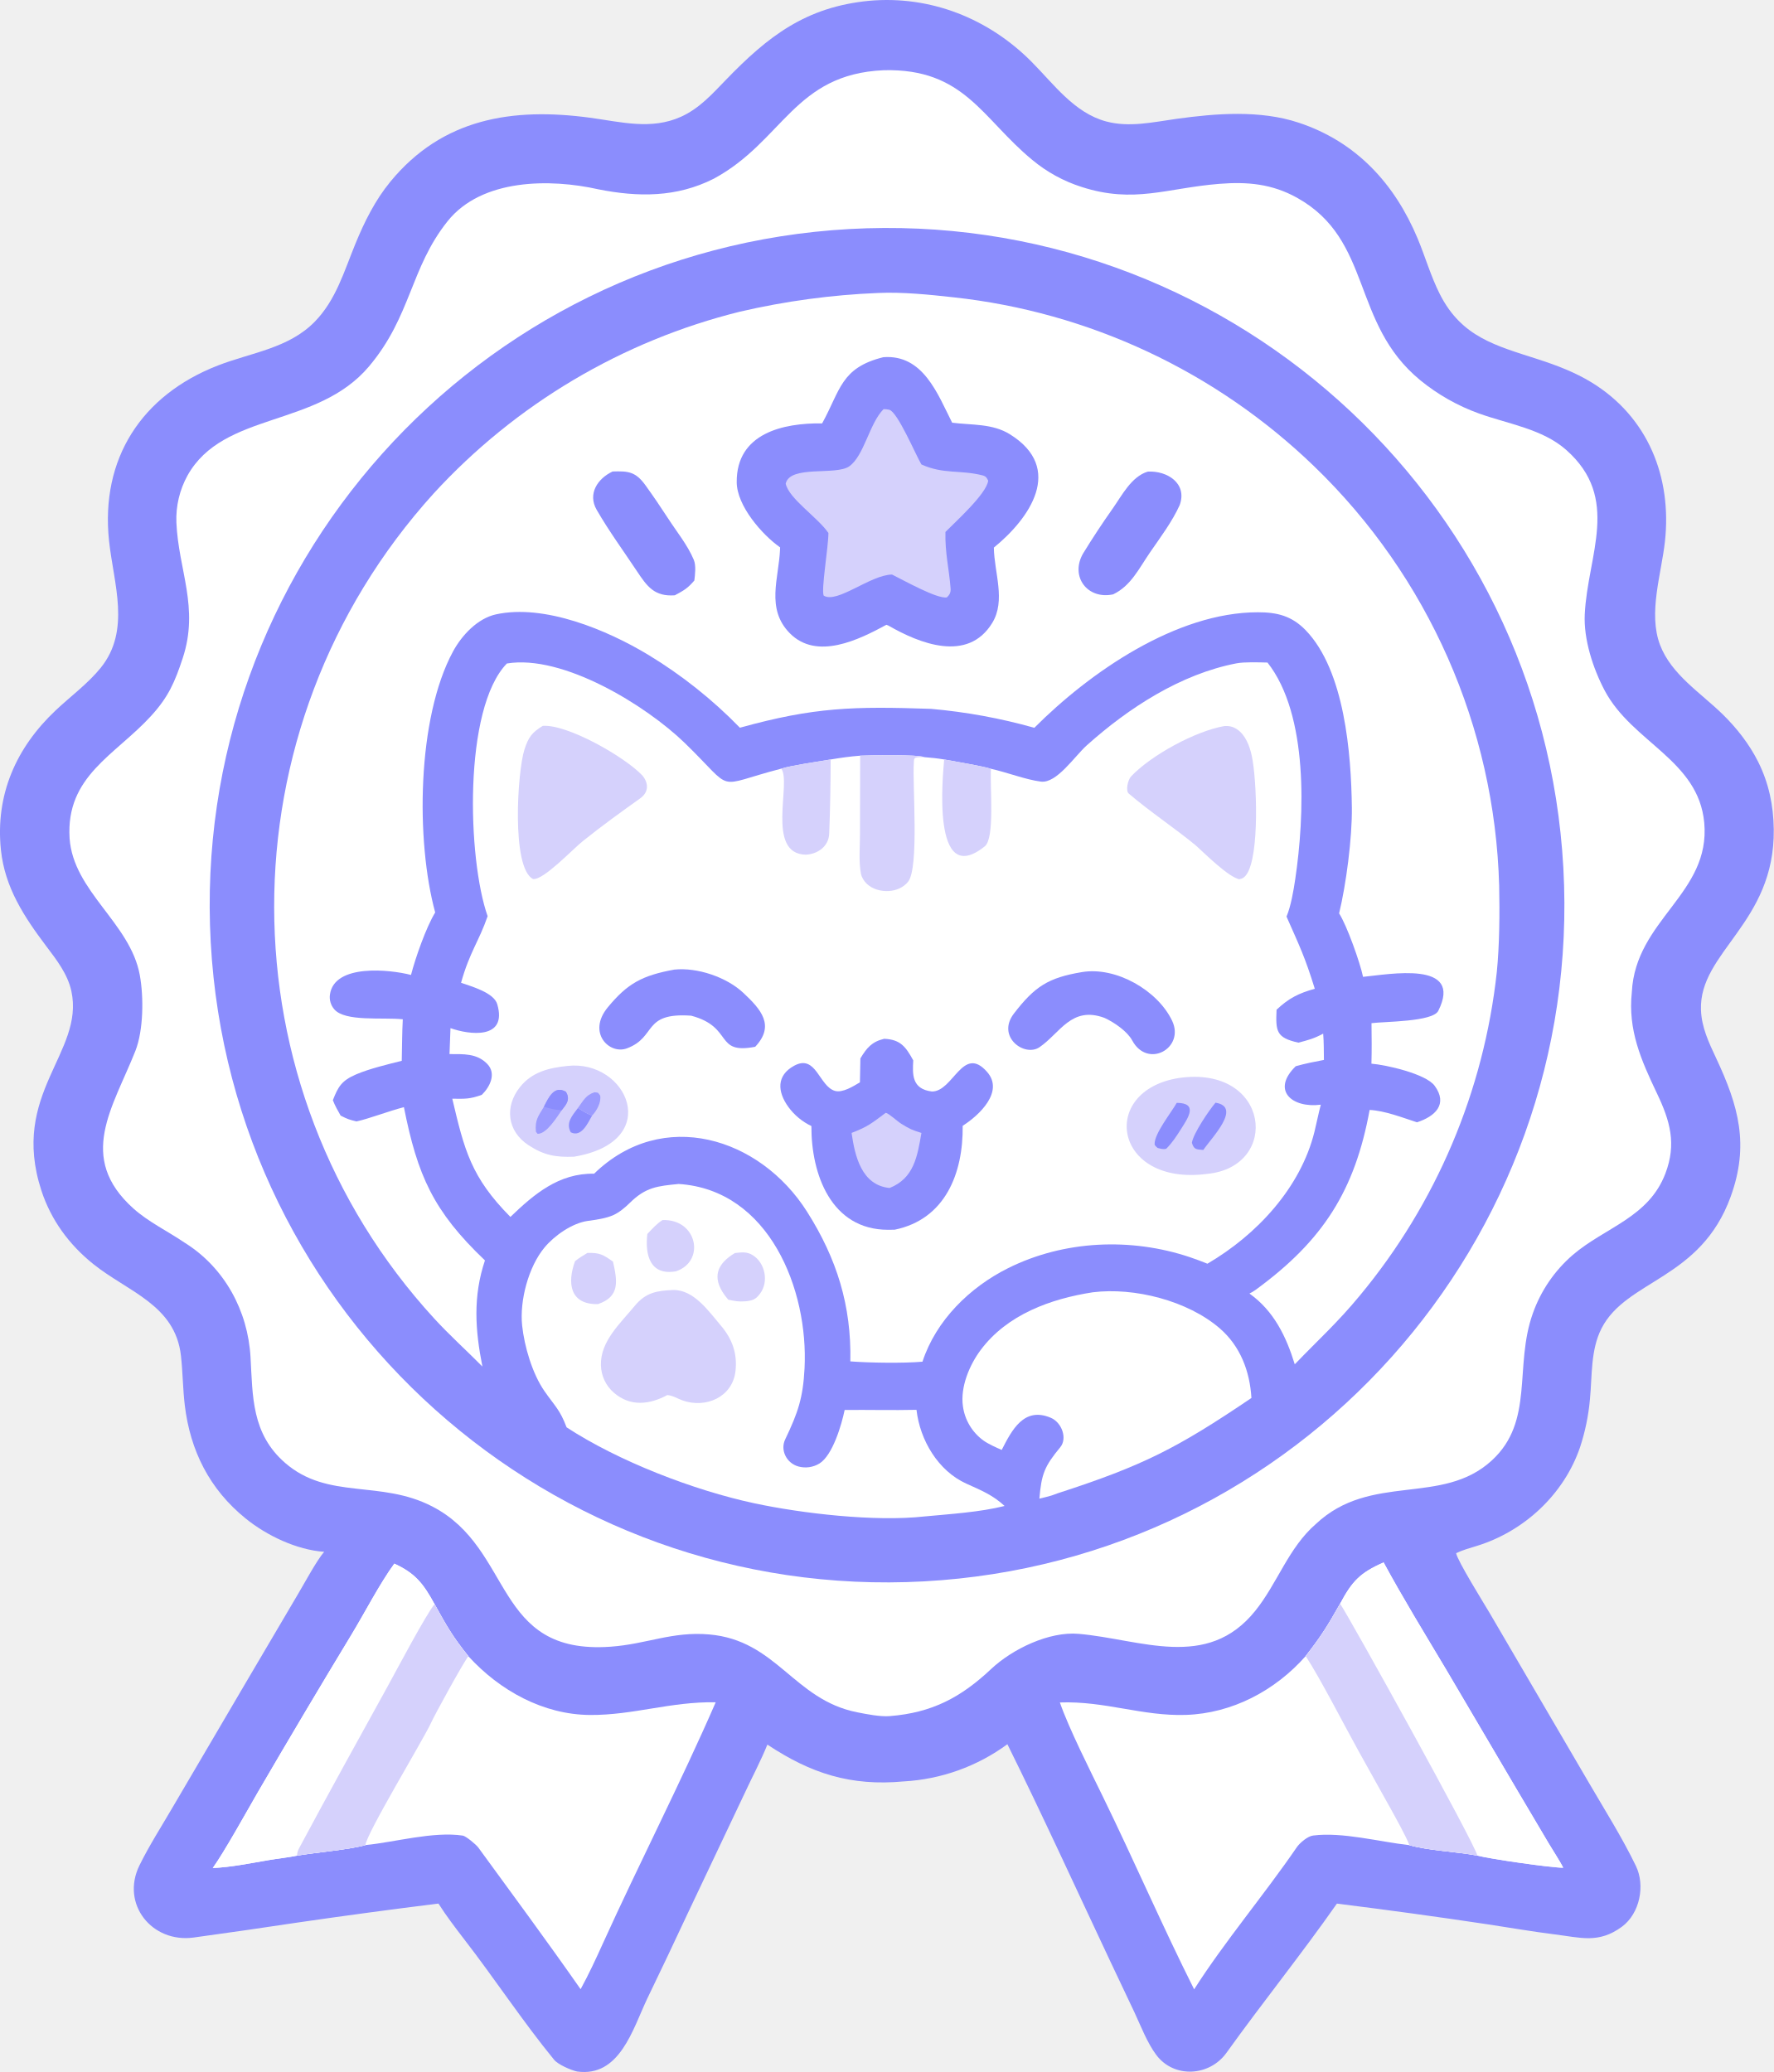
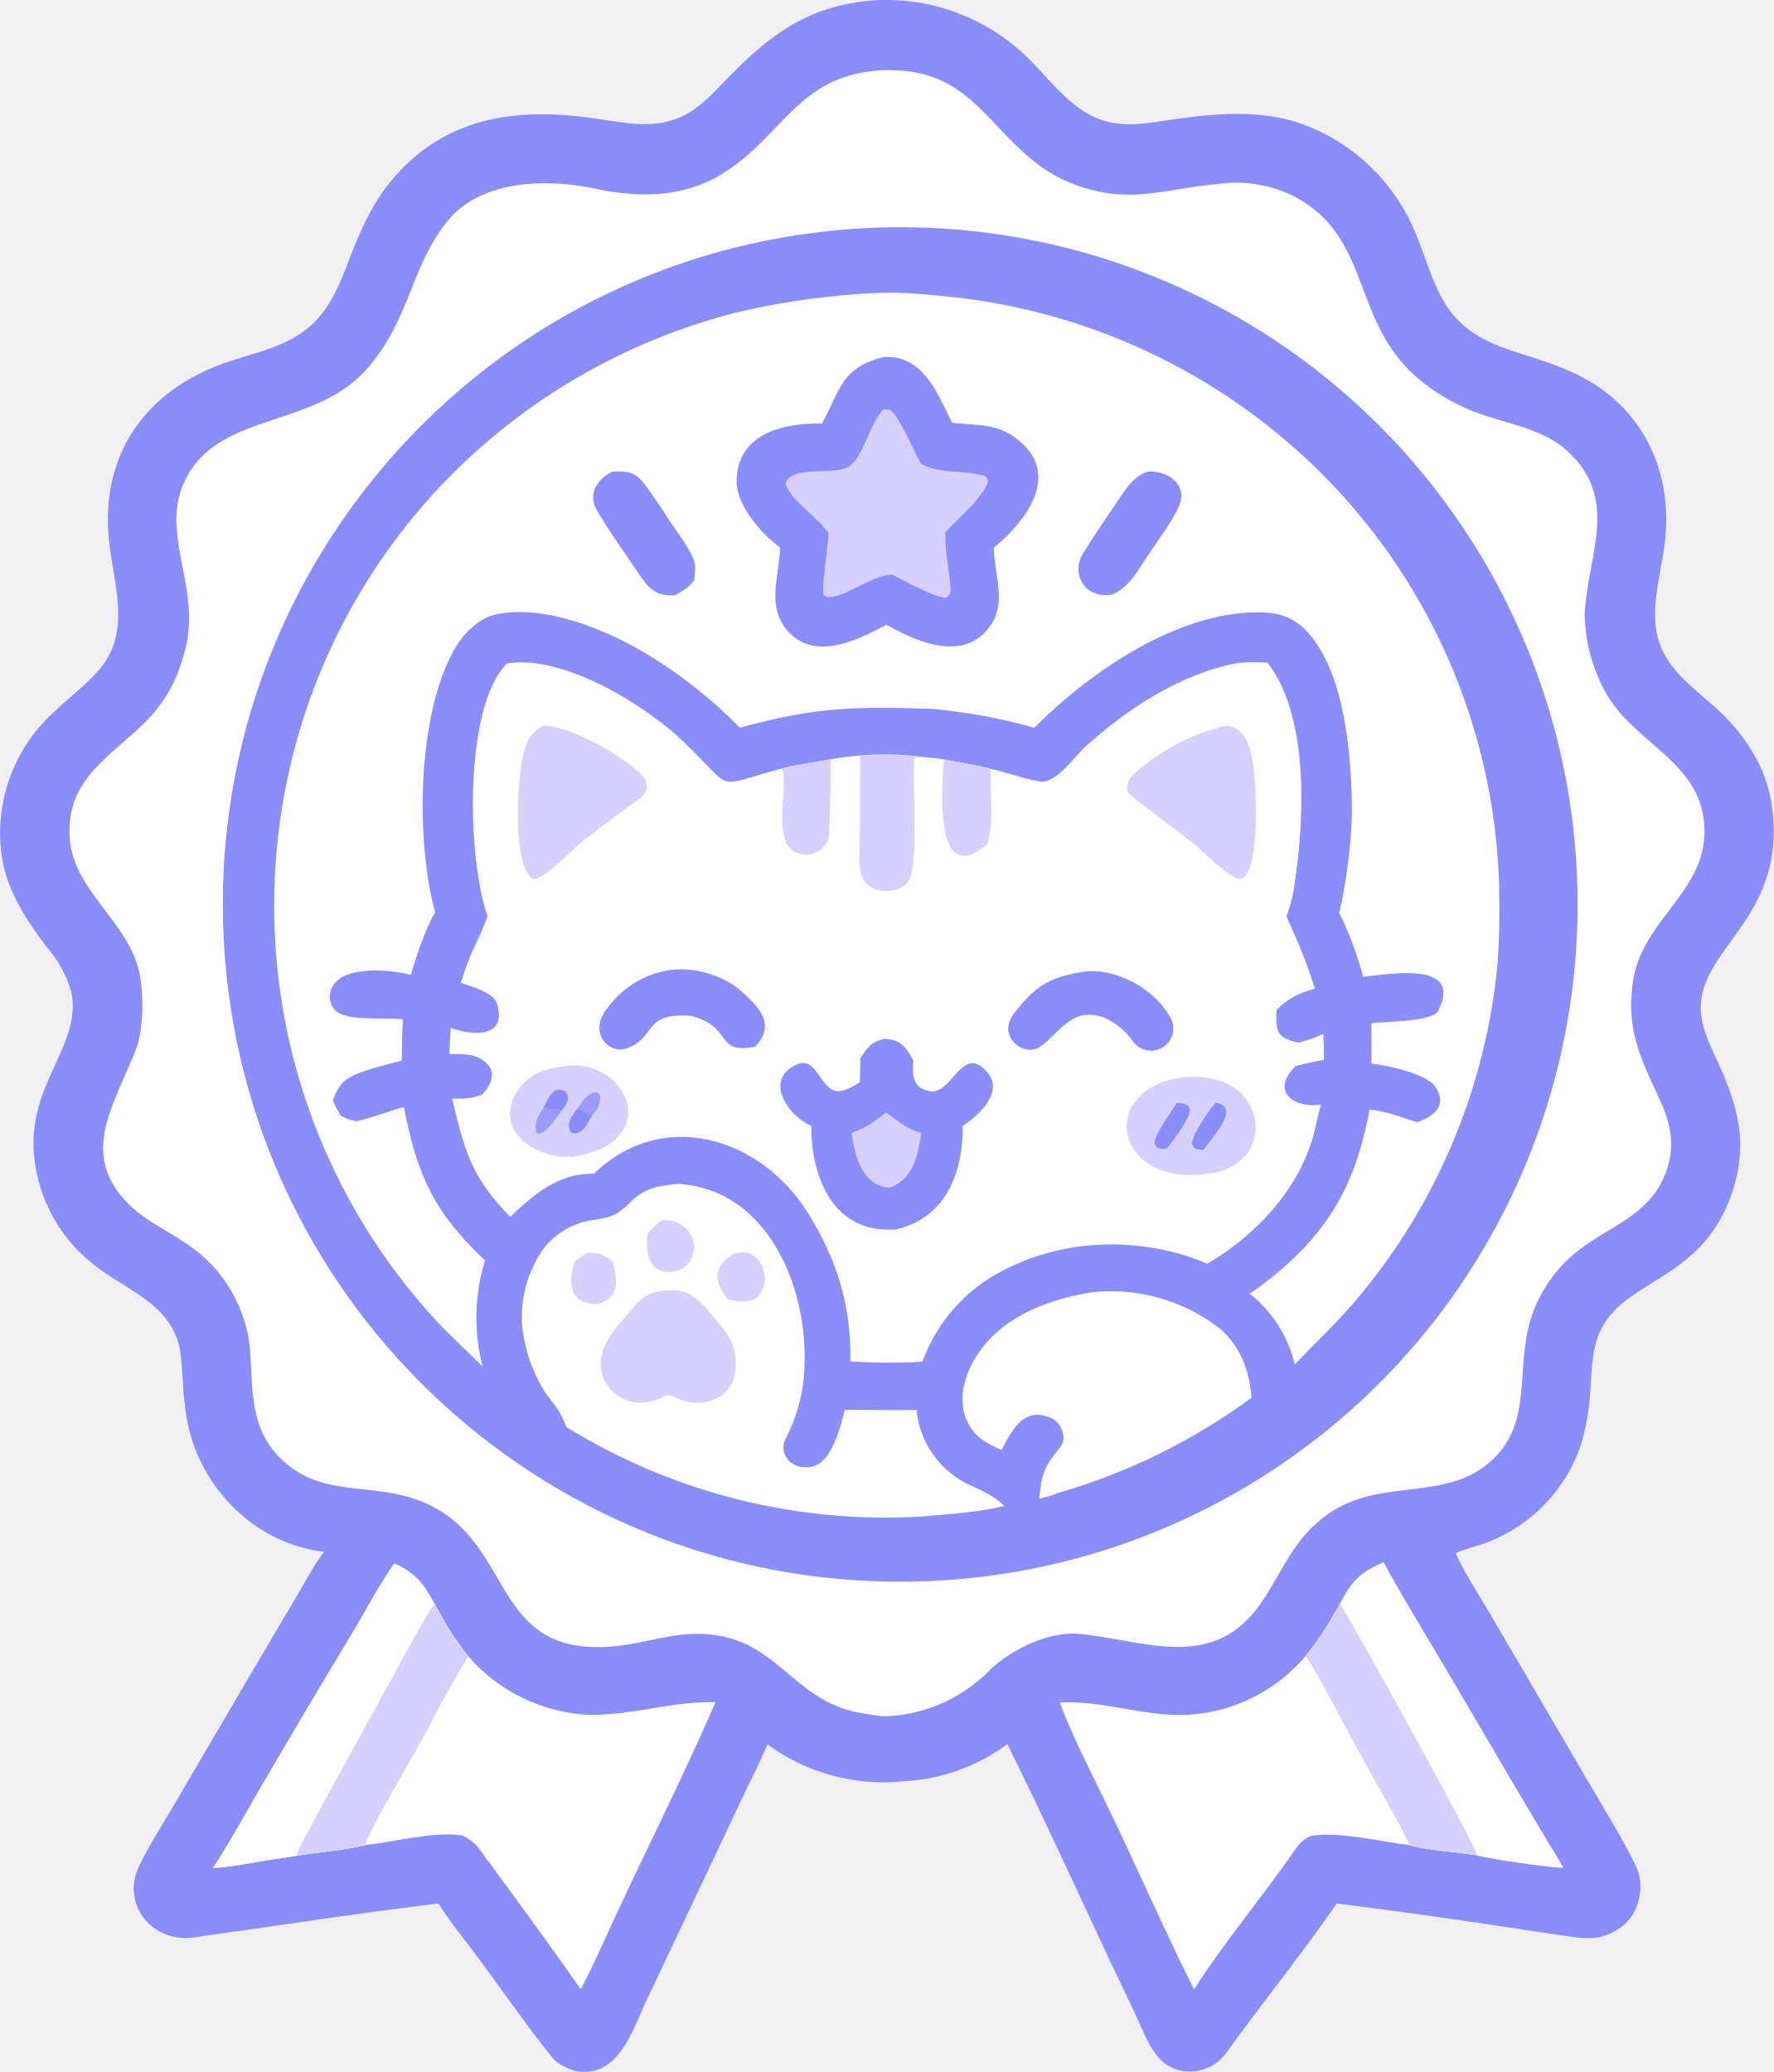
- <svg xmlns="http://www.w3.org/2000/svg" preserveAspectRatio="none" overflow="visible" style="display: block;" width="74.836" height="87.436" viewBox="0 0 74.836 87.436" fill="none">
+ <svg xmlns="http://www.w3.org/2000/svg" width="74.84" height="87.44" fill="none" overflow="visible" preserveAspectRatio="none" style="display:block" viewBox="0 0 74.84 87.44">
  <g id="Group 2147237963">
-     <path id="Vector" d="M36.678 0.033C39.259 -0.196 41.713 0.782 43.526 2.611C44.462 3.554 45.325 4.763 46.666 5.124C47.643 5.387 48.648 5.154 49.626 5.017C51.303 4.783 53.163 4.636 54.792 5.177C57.218 5.981 58.839 7.745 59.809 10.062C60.134 10.838 60.368 11.666 60.749 12.417C61.672 14.234 63.115 14.586 64.899 15.164C65.677 15.416 66.451 15.71 67.151 16.139C69.532 17.599 70.541 20.139 70.244 22.849C70.094 24.22 69.529 25.875 70.037 27.214C70.513 28.469 71.763 29.243 72.688 30.151C73.277 30.729 73.799 31.397 74.171 32.136C74.627 33.044 74.823 33.99 74.835 35C74.882 38.954 71.677 40.165 71.764 42.62C71.79 43.353 72.097 43.998 72.403 44.651C73.353 46.675 73.81 48.311 73.017 50.499C71.745 54.006 68.62 53.994 67.569 56.056C67.101 56.974 67.178 58.055 67.079 59.056C67.018 59.741 66.878 60.417 66.663 61.07C65.984 63.064 64.296 64.626 62.303 65.237C62.015 65.325 61.703 65.411 61.434 65.543C61.489 65.862 62.59 67.632 62.832 68.04L67.028 75.217C67.698 76.367 68.444 77.549 69.019 78.741C69.419 79.567 69.184 80.75 68.428 81.306C67.445 82.028 66.692 81.765 65.585 81.628C64.647 81.511 63.728 81.35 62.798 81.209C60.67 80.889 58.539 80.596 56.404 80.33C54.916 82.455 53.256 84.517 51.744 86.627C51.026 87.627 49.523 87.712 48.78 86.711C48.401 86.201 48.14 85.517 47.87 84.934L46.822 82.721C45.414 79.733 43.964 76.554 42.502 73.604C41.229 74.539 39.712 75.084 38.136 75.173C35.893 75.383 34.209 74.838 32.376 73.62C32.102 74.298 31.724 75.011 31.412 75.683L29.009 80.755C28.449 81.957 27.88 83.155 27.303 84.349C26.693 85.638 26.142 87.665 24.348 87.415C24.09 87.361 23.543 87.121 23.378 86.92C22.045 85.291 20.877 83.507 19.587 81.839C19.222 81.365 18.814 80.827 18.498 80.328C16.524 80.573 14.553 80.839 12.584 81.125C11.113 81.348 9.671 81.555 8.176 81.761C6.407 82.006 5.084 80.344 5.884 78.716C6.292 77.884 6.834 77.04 7.306 76.228L10.374 71.001L12.584 67.249C12.869 66.769 13.354 65.862 13.676 65.485C12.515 65.403 11.252 64.8 10.357 64.073C8.84 62.843 8.024 61.218 7.795 59.291C7.713 58.6 7.712 57.9 7.634 57.209C7.392 55.059 5.396 54.515 3.931 53.338C2.915 52.521 2.152 51.483 1.746 50.239C0.409 46.142 3.571 44.425 3.012 41.828C2.857 41.105 2.386 40.504 1.952 39.928C1.019 38.689 0.204 37.453 0.039 35.866C-0.202 33.544 0.675 31.551 2.357 29.969C2.978 29.384 3.715 28.843 4.251 28.179C5.528 26.593 4.794 24.634 4.601 22.828C4.232 19.36 5.97 16.672 9.202 15.42C10.606 14.876 12.178 14.701 13.277 13.578C14.179 12.656 14.52 11.441 14.998 10.279C15.379 9.352 15.827 8.449 16.467 7.67C18.667 4.99 21.622 4.528 24.885 4.967C26.194 5.143 27.473 5.497 28.736 4.925C29.494 4.582 30.034 3.984 30.601 3.396C32.397 1.532 33.996 0.289 36.678 0.033Z" fill="#8B8DFD" />
-     <path id="Vector_2" d="M37.287 2.963C40.688 2.882 41.427 4.998 43.553 6.749C44.167 7.26 44.873 7.647 45.634 7.889C47.85 8.605 49.222 7.936 51.443 7.758C52.625 7.663 53.667 7.757 54.724 8.346C57.924 10.13 56.988 13.634 59.919 16.044C60.661 16.651 61.502 17.127 62.404 17.451C63.623 17.889 65.082 18.102 66.082 18.989C68.385 21.031 66.985 23.405 66.861 25.921C66.809 26.978 67.21 28.21 67.703 29.142C68.864 31.334 71.659 32.072 71.902 34.717C72.177 37.715 69.002 38.798 68.847 41.867C68.677 43.474 69.238 44.733 69.912 46.15C70.464 47.308 70.737 48.271 70.265 49.515C69.558 51.381 67.725 51.785 66.356 52.956C65.587 53.62 65.005 54.472 64.668 55.43C63.87 57.672 64.748 59.969 62.938 61.631C60.835 63.563 57.838 62.128 55.518 64.309C54.358 65.313 53.895 66.819 52.951 67.986C50.919 70.501 48.133 69.175 45.508 68.946C44.269 68.838 42.72 69.58 41.816 70.43C40.543 71.627 39.328 72.276 37.535 72.418C37.131 72.45 36.556 72.334 36.161 72.256C33.476 71.722 32.776 69.219 29.917 68.971C28.363 68.836 27.291 69.379 25.76 69.489C20.793 69.844 21.695 65.36 18.24 63.572C16.043 62.434 13.844 63.307 12.032 61.735C10.613 60.504 10.663 58.927 10.57 57.272C10.459 55.311 9.471 53.49 7.795 52.443C7.093 51.964 6.261 51.565 5.63 50.999C3.225 48.84 4.765 46.741 5.711 44.35C6.056 43.478 6.067 42.064 5.897 41.141C5.491 38.943 3.093 37.622 2.936 35.374C2.775 32.745 4.847 31.879 6.369 30.217C7.11 29.407 7.378 28.777 7.709 27.774C8.413 25.636 7.528 24.058 7.442 22.049C7.415 21.358 7.577 20.674 7.91 20.068C9.426 17.351 13.375 18.065 15.568 15.462C17.354 13.344 17.303 11.314 18.884 9.335C20.325 7.53 23.219 7.532 25.244 7.989C26.924 8.323 28.544 8.337 30.119 7.539C33.047 5.954 33.505 3.127 37.287 2.963Z" fill="white" />
-     <path id="Vector_3" d="M35.833 9.665C51.596 8.786 65.086 20.857 65.958 36.621C66.829 52.385 54.752 65.869 38.987 66.732C23.234 67.595 9.762 55.529 8.891 39.776C8.02 24.023 20.08 10.544 35.833 9.665Z" fill="#8B8DFD" />
-     <path id="Vector_4" d="M37.051 12.363C38.067 12.316 39.211 12.433 40.22 12.545C45.944 13.166 51.298 15.675 55.44 19.674C60.262 24.325 63.066 30.682 63.25 37.379C63.274 38.521 63.265 39.882 63.15 41.02C62.605 46.042 60.593 50.793 57.365 54.679C56.433 55.81 55.623 56.535 54.626 57.572C54.263 56.388 53.737 55.313 52.714 54.586C52.815 54.533 52.878 54.501 52.971 54.433C55.83 52.347 57.163 50.23 57.785 46.838C58.423 46.87 59.162 47.159 59.783 47.36C60.554 47.108 61.097 46.597 60.528 45.818C60.161 45.315 58.472 44.933 57.861 44.886C57.877 44.31 57.871 43.752 57.864 43.176C58.42 43.105 60.447 43.122 60.681 42.657C61.759 40.51 58.586 41.12 57.507 41.222C57.381 40.618 56.831 39.066 56.497 38.543C56.791 37.337 57.051 35.362 57.035 34.08C57.007 31.81 56.735 28.299 55.086 26.594C54.495 25.984 53.873 25.836 53.069 25.837C49.631 25.837 45.979 28.367 43.639 30.712C42.215 30.31 40.756 30.043 39.282 29.913C36.024 29.803 34.357 29.836 31.217 30.709C30.062 29.521 28.76 28.486 27.343 27.628C25.625 26.591 22.97 25.476 20.923 25.926C20.148 26.096 19.485 26.806 19.116 27.486C17.585 30.305 17.541 35.504 18.361 38.504C17.975 39.136 17.528 40.418 17.34 41.142C16.452 40.909 14.11 40.662 13.921 41.963C13.887 42.188 13.953 42.416 14.101 42.589C14.554 43.126 16.136 42.922 16.994 43.013C16.963 43.565 16.963 44.205 16.95 44.765C16.356 44.914 15.588 45.098 15.033 45.334C14.408 45.602 14.266 45.859 14.043 46.428C14.142 46.679 14.24 46.844 14.371 47.077C14.668 47.228 14.722 47.245 15.04 47.323C15.528 47.222 16.424 46.878 17.041 46.721C17.615 49.607 18.279 51.111 20.46 53.188C19.948 54.712 20.048 56.132 20.353 57.667C19.673 56.979 18.977 56.356 18.318 55.638C9.342 45.848 9.299 30.762 18.296 20.824C21.756 17.052 26.251 14.384 31.219 13.152C33.134 12.707 35.086 12.442 37.051 12.363Z" fill="white" />
-     <path id="Vector_5" d="M37.269 15.073C38.95 14.946 39.562 16.634 40.171 17.837C40.994 17.944 41.867 17.865 42.606 18.325C44.926 19.766 43.432 21.888 41.931 23.107C41.944 24.162 42.445 25.336 41.862 26.288C40.823 27.986 38.771 27.139 37.494 26.406C37.462 26.393 37.43 26.379 37.398 26.365C36.24 26.994 34.46 27.88 33.319 26.719C32.302 25.684 32.861 24.397 32.91 23.182L32.913 23.099C32.151 22.564 31.089 21.346 31.082 20.349C31.067 18.278 33.045 17.845 34.686 17.866C35.463 16.457 35.472 15.518 37.269 15.073Z" fill="#8B8DFD" />
-     <path id="Vector_6" d="M37.278 17.265C37.364 17.265 37.431 17.27 37.516 17.291C37.87 17.378 38.628 19.186 38.874 19.599C39.809 20.023 40.521 19.82 41.456 20.061C41.608 20.101 41.639 20.174 41.691 20.285C41.623 20.834 40.337 21.994 39.888 22.448C39.868 23.342 40.037 23.966 40.106 24.83C40.12 25.01 40.062 25.098 39.949 25.209C39.546 25.287 38.112 24.481 37.635 24.245C36.719 24.258 35.318 25.487 34.752 25.134C34.638 24.888 34.949 23.104 34.951 22.492C34.511 21.841 33.276 21.041 33.149 20.407C33.338 19.614 35.264 20.077 35.829 19.679C36.46 19.234 36.678 17.866 37.278 17.265Z" fill="#D5D1FC" />
-     <path id="Vector_7" d="M48.424 19.902C49.24 19.854 50.104 20.397 49.772 21.313C49.455 22.013 48.955 22.678 48.518 23.313C48.054 23.988 47.715 24.722 46.964 25.081C45.874 25.313 45.141 24.326 45.692 23.362C46.081 22.727 46.504 22.084 46.934 21.475C47.337 20.906 47.73 20.112 48.424 19.902Z" fill="#8B8DFD" />
-     <path id="Vector_8" d="M25.847 19.896C26.491 19.877 26.81 19.891 27.232 20.478C27.556 20.927 27.879 21.402 28.18 21.866C28.55 22.44 29.006 22.992 29.27 23.621C29.373 23.865 29.325 24.244 29.294 24.498C28.998 24.84 28.855 24.913 28.471 25.121C27.61 25.182 27.303 24.752 26.864 24.091C26.292 23.231 25.689 22.409 25.173 21.513C24.785 20.84 25.211 20.194 25.847 19.896Z" fill="#8B8DFD" />
-     <path id="Vector_9" d="M21.385 27.999C23.735 27.607 27.246 29.754 28.902 31.364C31.064 33.467 30.066 33.188 32.958 32.437C33.39 32.299 34.547 32.133 35.045 32.049C35.497 31.974 35.834 31.925 36.289 31.889C36.678 31.866 38.743 31.833 38.995 31.951C39.303 31.975 39.528 31.998 39.833 32.048C40.211 32.117 41.516 32.341 41.806 32.442C42.485 32.59 43.273 32.903 43.919 32.983C44.583 33.065 45.338 31.913 45.849 31.455C47.615 29.872 49.816 28.444 52.169 27.992C52.509 27.927 53.124 27.951 53.476 27.959C55.213 30.165 55.044 34.43 54.646 37.103C54.576 37.575 54.462 38.249 54.278 38.678C54.832 39.935 55.054 40.375 55.471 41.724C54.788 41.917 54.38 42.119 53.858 42.609C53.819 43.52 53.841 43.792 54.781 43.999C55.214 43.884 55.431 43.829 55.825 43.619C55.855 43.972 55.852 44.37 55.856 44.728C55.431 44.809 55.088 44.875 54.668 44.993C53.624 46.008 54.504 46.773 55.725 46.617C55.629 46.974 55.55 47.383 55.459 47.752C54.875 50.121 53.023 52.11 50.941 53.327C50.7 53.229 50.456 53.138 50.209 53.054C47.718 52.216 44.895 52.336 42.531 53.515C40.913 54.322 39.491 55.716 38.919 57.462C38.112 57.532 36.677 57.51 35.876 57.449C35.924 55.1 35.309 53.12 34.048 51.13C32.06 47.992 27.951 46.721 25.065 49.529C23.58 49.501 22.532 50.392 21.534 51.353C19.868 49.672 19.591 48.523 19.082 46.364C19.618 46.372 19.826 46.382 20.327 46.201C20.668 45.87 20.955 45.305 20.556 44.895C20.114 44.44 19.546 44.485 18.965 44.481L19.006 43.386C19.791 43.669 21.421 43.885 20.979 42.376C20.837 41.894 19.93 41.638 19.452 41.472C19.81 40.181 20.214 39.71 20.573 38.662C19.724 36.255 19.535 29.905 21.385 27.999Z" fill="white" />
-     <path id="Vector_10" d="M36.29 31.889C36.678 31.866 38.744 31.834 38.995 31.951C38.889 31.949 38.786 31.947 38.681 31.963C38.544 31.983 38.564 32.068 38.555 32.185C38.488 33.096 38.79 36.627 38.308 37.214C38.108 37.456 37.81 37.581 37.501 37.6C37.172 37.621 36.809 37.525 36.567 37.292C36.455 37.184 36.352 37.024 36.323 36.869C36.224 36.353 36.283 35.728 36.283 35.199L36.29 31.889Z" fill="#D5D1FC" />
-     <path id="Vector_11" d="M32.959 32.437C33.391 32.299 34.548 32.133 35.046 32.049C35.043 33.071 35.025 34.157 34.984 35.183C34.963 35.709 34.506 36.043 33.998 36.067C32.288 36.033 33.409 32.997 32.959 32.437Z" fill="#D5D1FC" />
-     <path id="Vector_12" d="M39.835 32.048C40.213 32.117 41.517 32.341 41.808 32.442C41.76 33.21 41.98 35.365 41.549 35.713C39.265 37.552 39.79 32.616 39.835 32.048Z" fill="#D5D1FC" />
-     <path id="Vector_13" d="M37.302 43.836C37.992 43.863 38.217 44.177 38.53 44.747C38.499 45.325 38.458 45.956 39.317 46.06C40.222 46.067 40.623 44.06 41.649 45.238C42.368 46.063 41.326 47.056 40.616 47.508C40.64 49.507 39.884 51.453 37.747 51.892C37.654 51.895 37.561 51.896 37.468 51.896C35.069 51.895 34.223 49.559 34.233 47.518C33.847 47.334 33.513 47.058 33.261 46.712C32.798 46.071 32.749 45.384 33.507 44.972C34.434 44.467 34.555 45.841 35.227 46.034C35.55 46.127 36.005 45.836 36.28 45.673L36.3 44.663C36.569 44.218 36.782 43.96 37.302 43.836Z" fill="#8B8DFD" />
-     <path id="Vector_14" d="M37.369 46.96C37.49 46.975 37.845 47.309 38.026 47.422C38.395 47.652 38.474 47.681 38.876 47.809C38.704 48.788 38.566 49.722 37.531 50.132C36.346 50.012 36.069 48.787 35.928 47.808C36.629 47.538 36.759 47.41 37.369 46.96Z" fill="#D5D1FC" />
-     <path id="Vector_15" d="M51.648 30.64C51.85 30.624 52.016 30.66 52.186 30.772C52.549 31.012 52.726 31.488 52.813 31.897C53.024 32.871 53.152 36.103 52.592 36.901C52.505 37.024 52.433 37.074 52.283 37.105C51.805 36.991 50.858 36.044 50.45 35.676C49.541 34.928 48.511 34.249 47.621 33.487C47.481 33.368 47.586 32.906 47.718 32.766C48.575 31.86 50.436 30.855 51.648 30.64Z" fill="#D5D1FC" />
-     <path id="Vector_16" d="M22.9 30.63C23.936 30.558 26.35 31.927 27.107 32.73C27.371 33.055 27.374 33.43 27.009 33.69C26.19 34.274 25.397 34.847 24.608 35.479C24.174 35.818 22.924 37.16 22.485 37.093C21.567 36.613 21.83 32.55 22.126 31.63C22.296 31.102 22.448 30.907 22.9 30.63Z" fill="#D5D1FC" />
-     <path id="Vector_17" d="M49.741 45.49C53.584 44.94 54.04 49.24 50.928 49.537C46.969 50.057 46.346 46.02 49.741 45.49Z" fill="#D5D1FC" />
-     <path id="Vector_18" d="M49.647 46.539C50.565 46.543 50.124 47.176 49.831 47.638C49.639 47.941 49.459 48.224 49.202 48.477C49.062 48.511 48.977 48.475 48.837 48.441C48.78 48.385 48.714 48.343 48.713 48.278C48.704 47.835 49.404 46.966 49.647 46.539Z" fill="#8B8DFD" />
-     <path id="Vector_19" d="M51.283 46.532C52.412 46.713 51.116 48.011 50.768 48.526C50.481 48.501 50.376 48.522 50.286 48.225C50.341 47.836 51.021 46.835 51.283 46.532Z" fill="#8B8DFD" />
-     <path id="Vector_20" d="M23.942 44.981C26.464 44.697 28.026 48.174 24.216 48.812C23.444 48.841 22.948 48.752 22.293 48.323C21.399 47.736 21.279 46.699 21.936 45.875C22.452 45.228 23.164 45.063 23.942 44.981Z" fill="#D5D1FC" />
-     <path id="Vector_21" d="M22.949 46.702C23.137 46.341 23.372 45.781 23.874 46.071C24.073 46.393 23.898 46.598 23.699 46.851C23.493 47.142 23.061 47.858 22.68 47.846L22.611 47.758C22.563 47.269 22.704 47.111 22.949 46.702Z" fill="#9B9BFE" />
-     <path id="Vector_22" d="M22.948 46.702C23.136 46.341 23.371 45.781 23.873 46.071C24.073 46.393 23.898 46.598 23.698 46.851C23.442 46.837 23.19 46.787 22.948 46.702Z" fill="#8B8DFD" />
-     <path id="Vector_23" d="M24.384 46.755C24.625 46.91 24.709 46.966 24.979 47.079C24.803 47.39 24.531 48.01 24.081 47.782C23.857 47.377 24.152 47.069 24.384 46.755Z" fill="#8B8DFD" />
-     <path id="Vector_24" d="M24.384 46.755C24.616 46.437 24.717 46.209 25.084 46.092C25.276 46.12 25.199 46.076 25.321 46.23C25.373 46.521 25.176 46.875 24.978 47.079C24.709 46.967 24.624 46.91 24.384 46.755Z" fill="#9B9BFE" />
-     <path id="Vector_25" d="M28.449 40.916C29.416 40.815 30.648 41.231 31.356 41.893C32.111 42.599 32.707 43.274 31.862 44.173C30.126 44.508 30.965 43.34 29.161 42.861C27.085 42.716 27.727 43.765 26.448 44.24C25.709 44.515 24.761 43.578 25.641 42.51C26.473 41.499 27.092 41.164 28.449 40.916Z" fill="#8B8DFD" />
-     <path id="Vector_26" d="M45.644 41.022C47.082 40.778 48.843 41.793 49.452 43.075C49.999 44.226 48.422 45.118 47.767 43.904C47.559 43.519 47.004 43.139 46.599 42.954C45.203 42.438 44.728 43.595 43.859 44.189C43.224 44.624 42.027 43.748 42.777 42.771C43.656 41.627 44.228 41.258 45.644 41.022Z" fill="#8B8DFD" />
-     <path id="Vector_27" d="M28.634 49.962C32.457 50.211 34.114 54.427 33.944 57.743C33.88 58.987 33.669 59.607 33.127 60.741C32.907 61.201 33.191 61.751 33.689 61.885C33.989 61.966 34.309 61.919 34.574 61.757C35.136 61.405 35.509 60.112 35.636 59.499C36.649 59.489 37.65 59.516 38.667 59.493C38.813 60.78 39.584 62.073 40.772 62.609C41.392 62.89 41.885 63.087 42.384 63.55C41.34 63.813 40.095 63.889 39.009 63.992C36.926 64.225 33.849 63.87 31.822 63.436C29.27 62.89 26.09 61.661 23.905 60.232C23.618 59.477 23.426 59.359 22.973 58.707C22.46 57.97 22.122 56.818 22.029 55.934C21.919 54.886 22.295 53.457 22.974 52.642C23.394 52.137 24.139 51.615 24.798 51.521C25.153 51.471 25.57 51.418 25.894 51.268C26.136 51.156 26.381 50.949 26.572 50.76C27.244 50.095 27.745 50.049 28.634 49.962Z" fill="white" />
-     <path id="Vector_28" d="M28.409 54.436C29.28 54.428 29.899 55.333 30.412 55.936C30.891 56.5 31.116 57.116 31.03 57.861C30.903 58.964 29.769 59.444 28.794 59.095C28.563 59.013 28.41 58.897 28.156 58.869C27.405 59.274 26.594 59.371 25.901 58.772C25.563 58.481 25.364 58.061 25.353 57.615C25.322 56.603 26.172 55.845 26.777 55.109C27.248 54.536 27.725 54.464 28.409 54.436Z" fill="#D5D1FC" />
-     <path id="Vector_29" d="M27.951 51.485C29.417 51.431 29.775 53.227 28.52 53.647C27.418 53.842 27.209 52.947 27.311 52.072C27.516 51.858 27.701 51.643 27.951 51.485Z" fill="#D5D1FC" />
-     <path id="Vector_30" d="M24.781 52.873C25.3 52.855 25.455 52.949 25.862 53.239C26.049 54.065 26.159 54.717 25.228 55.032C24.036 55.057 23.925 54.136 24.261 53.22C24.432 53.081 24.595 52.988 24.781 52.873Z" fill="#D5D1FC" />
-     <path id="Vector_31" d="M31.004 52.877C31.286 52.848 31.5 52.808 31.759 52.968C32.283 53.292 32.441 54.09 32.07 54.585C31.888 54.828 31.773 54.876 31.474 54.912C31.142 54.936 31.048 54.909 30.724 54.845C30.67 54.782 30.619 54.717 30.57 54.65C30.024 53.888 30.258 53.328 31.004 52.877Z" fill="#D5D1FC" />
-     <path id="Vector_32" d="M46.105 54.533C47.857 54.315 50.111 54.887 51.464 56.057C52.331 56.809 52.73 57.864 52.798 58.993C49.659 61.117 48.224 61.849 44.623 63.015C44.329 63.132 44.158 63.168 43.852 63.239C43.94 62.203 44.065 61.878 44.733 61.072C45.04 60.701 44.8 60.026 44.332 59.828C43.197 59.348 42.687 60.355 42.262 61.185C42.029 61.083 41.698 60.936 41.493 60.789C41.018 60.446 40.705 59.923 40.626 59.342C40.51 58.532 40.901 57.602 41.378 56.964C42.493 55.472 44.327 54.808 46.105 54.533Z" fill="white" />
-     <path id="Vector_33" d="M56.539 67.674C57.046 66.725 57.38 66.37 58.375 65.933C59.196 67.451 60.129 68.968 61.012 70.451L63.935 75.415L65.335 77.781C65.486 78.037 65.836 78.573 65.951 78.816C65.441 78.816 62.871 78.447 62.33 78.304C61.458 78.138 60.249 78.092 59.463 77.864C58.206 77.725 56.627 77.298 55.403 77.457C55.176 77.48 54.837 77.768 54.71 77.954C53.356 79.933 51.66 81.94 50.381 83.948C49.062 81.326 47.835 78.488 46.54 75.835C46.011 74.75 45.092 72.93 44.716 71.842C46.623 71.773 48.187 72.427 50.035 72.367C51.981 72.304 53.799 71.344 55.087 69.884C55.756 69.024 56.011 68.606 56.539 67.674Z" fill="white" />
-     <path id="Vector_34" d="M56.539 67.674C57.046 66.725 57.38 66.37 58.375 65.933C59.196 67.451 60.129 68.968 61.013 70.451L63.935 75.415L65.335 77.781C65.486 78.037 65.836 78.573 65.951 78.816C65.441 78.816 62.871 78.447 62.33 78.304C61.458 78.138 60.249 78.092 59.463 77.864C59.325 77.496 58.895 76.73 58.691 76.358L57.321 73.898C56.737 72.847 55.697 70.813 55.087 69.884C55.756 69.024 56.011 68.606 56.539 67.674Z" fill="white" />
-     <path id="Vector_35" d="M56.539 67.674C56.949 68.275 62.24 77.827 62.33 78.304C61.458 78.138 60.249 78.092 59.463 77.865C59.325 77.497 58.895 76.73 58.691 76.358L57.321 73.898C56.737 72.847 55.697 70.814 55.087 69.884C55.756 69.024 56.011 68.606 56.539 67.674Z" fill="#D5D1FC" />
-     <path id="Vector_36" d="M16.636 65.984C17.535 66.393 17.875 66.852 18.335 67.695C18.851 68.624 19.087 69.053 19.761 69.891C21.086 71.344 22.92 72.356 24.892 72.37C26.725 72.382 28.288 71.801 30.196 71.834C28.702 75.265 26.978 78.612 25.431 82.022C25.129 82.688 24.847 83.3 24.496 83.942C23.092 81.933 21.625 79.945 20.182 77.967C20.084 77.834 19.656 77.48 19.524 77.46C18.279 77.272 16.634 77.744 15.419 77.86C14.784 78.047 13.276 78.178 12.532 78.306C12.228 78.373 11.674 78.437 11.34 78.494C10.574 78.624 9.748 78.795 8.977 78.828C9.461 78.156 10.416 76.429 10.871 75.643C12.175 73.405 13.498 71.178 14.839 68.963C15.406 68.025 16.007 66.85 16.636 65.984Z" fill="white" />
-     <path id="Vector_37" d="M16.636 65.984C17.535 66.393 17.875 66.852 18.335 67.695C18.851 68.624 19.087 69.053 19.761 69.891C19.54 70.171 18.345 72.352 18.179 72.715C17.861 73.412 15.442 77.403 15.419 77.86C14.784 78.047 13.276 78.178 12.532 78.306C12.228 78.373 11.674 78.437 11.34 78.494C10.574 78.624 9.748 78.795 8.977 78.828C9.461 78.156 10.416 76.429 10.871 75.643C12.175 73.405 13.498 71.178 14.839 68.963C15.406 68.025 16.007 66.85 16.636 65.984Z" fill="white" />
-     <path id="Vector_38" d="M18.335 67.695C18.851 68.624 19.086 69.053 19.761 69.891C19.54 70.171 18.344 72.352 18.179 72.715C17.86 73.412 15.442 77.403 15.419 77.861C14.784 78.047 13.275 78.178 12.532 78.306C12.543 78.142 12.571 78.083 12.65 77.936C13.859 75.677 15.119 73.404 16.355 71.162C16.686 70.561 17.992 68.092 18.335 67.695Z" fill="#D5D1FC" />
+     <path id="Vector" fill="#8b8dfd" d="M36.68.03a8.5 8.5 0 0 1 6.85 2.58c.93.94 1.8 2.15 3.14 2.51.97.27 1.98.03 2.96-.1 1.67-.24 3.53-.38 5.16.16a8.2 8.2 0 0 1 5.02 4.88c.32.78.56 1.6.94 2.36.92 1.81 2.37 2.17 4.15 2.74.78.26 1.55.55 2.25.98 2.38 1.46 3.4 4 3.1 6.7-.16 1.38-.72 3.04-.21 4.37.47 1.26 1.72 2.03 2.65 2.94a8 8 0 0 1 1.48 1.99c.46.9.65 1.85.67 2.86.04 3.95-3.16 5.16-3.08 7.62.03.73.34 1.38.64 2.03.95 2.03 1.41 3.66.62 5.85-1.27 3.5-4.4 3.5-5.45 5.56-.47.91-.4 2-.5 3q-.09 1.03-.4 2.01a6.7 6.7 0 0 1-4.37 4.17c-.28.08-.6.17-.87.3.06.32 1.16 2.1 1.4 2.5l4.2 7.18c.67 1.15 1.41 2.33 1.99 3.52.4.83.16 2.01-.6 2.57-.97.72-1.73.46-2.84.32l-2.78-.42q-3.2-.48-6.4-.88c-1.48 2.13-3.14 4.19-4.66 6.3-.71 1-2.22 1.08-2.96.08-.38-.5-.64-1.2-.91-1.78l-1.05-2.2c-1.4-3-2.86-6.18-4.32-9.13a8 8 0 0 1-4.36 1.57 8.3 8.3 0 0 1-5.76-1.55c-.28.68-.66 1.4-.97 2.06l-2.4 5.08-1.7 3.59c-.62 1.29-1.17 3.32-2.96 3.06-.26-.05-.8-.29-.97-.49-1.34-1.63-2.5-3.41-3.8-5.08-.36-.47-.77-1.01-1.08-1.51q-2.97.36-5.92.8l-4.4.63c-1.77.25-3.1-1.42-2.3-3.04.41-.84.95-1.68 1.43-2.5L10.37 71l2.21-3.75c.29-.48.77-1.39 1.1-1.76a6.4 6.4 0 0 1-3.32-1.42A7 7 0 0 1 7.8 59.3c-.09-.69-.09-1.39-.17-2.08-.24-2.15-2.23-2.7-3.7-3.87a6.6 6.6 0 0 1-2.18-3.1C.4 46.14 3.57 44.43 3 41.83a5 5 0 0 0-1.06-1.9C1.02 38.69.2 37.45.04 35.87a6.9 6.9 0 0 1 2.32-5.9c.62-.59 1.36-1.13 1.9-1.8 1.27-1.58.53-3.54.34-5.34-.37-3.47 1.37-6.16 4.6-7.41 1.4-.54 2.98-.72 4.08-1.84.9-.92 1.24-2.14 1.72-3.3.38-.93.83-1.83 1.47-2.61 2.2-2.68 5.15-3.14 8.42-2.7 1.3.17 2.58.53 3.85-.04.75-.35 1.3-.95 1.86-1.53C32.4 1.53 34 .29 36.68.03" />
+     <path id="Vector_2" fill="#fff" d="M37.29 2.96c3.4-.08 4.14 2.04 6.26 3.79q.93.77 2.08 1.14c2.22.72 3.6.05 5.81-.13a5.4 5.4 0 0 1 3.28.59c3.2 1.78 2.27 5.28 5.2 7.7q1.12.91 2.48 1.4c1.22.44 2.68.65 3.68 1.54 2.3 2.04.9 4.42.78 6.93a7 7 0 0 0 .84 3.22c1.16 2.2 3.96 2.93 4.2 5.58.28 3-2.9 4.08-3.05 7.15-.17 1.6.39 2.86 1.06 4.28.55 1.16.83 2.12.36 3.37-.71 1.86-2.54 2.26-3.91 3.44a6 6 0 0 0-1.7 2.47c-.79 2.24.09 4.54-1.72 6.2-2.1 1.93-5.1.5-7.42 2.68-1.16 1-1.63 2.5-2.57 3.68-2.03 2.51-4.82 1.19-7.44.96-1.24-.11-2.79.63-3.7 1.48a6.5 6.5 0 0 1-4.28 1.99c-.4.03-.97-.09-1.37-.16-2.68-.54-3.38-3.04-6.24-3.29-1.56-.13-2.63.4-4.16.52-4.97.35-4.06-4.13-7.52-5.92-2.2-1.14-4.4-.26-6.2-1.84-1.43-1.23-1.38-2.8-1.47-4.46a6 6 0 0 0-2.77-4.83c-.7-.48-1.54-.87-2.17-1.44-2.4-2.16-.86-4.26.08-6.65.35-.87.36-2.29.19-3.2-.4-2.2-2.8-3.53-2.96-5.78-.17-2.62 1.9-3.5 3.43-5.15a6 6 0 0 0 1.34-2.45c.7-2.13-.18-3.71-.27-5.72q-.03-1.07.47-1.98c1.52-2.72 5.47-2 7.66-4.6 1.78-2.13 1.73-4.16 3.31-6.14 1.45-1.8 4.34-1.8 6.36-1.34 1.68.33 3.3.35 4.88-.45 2.93-1.59 3.38-4.41 7.17-4.58" />
+     <path id="Vector_3" fill="#8b8dfd" d="M35.83 9.67a28.58 28.58 0 1 1 3.19 57.06 28.58 28.58 0 0 1-3.19-57.06" />
+     <path id="Vector_4" fill="#fff" d="M37.05 12.36c1.02-.04 2.16.07 3.17.18a26 26 0 0 1 15.22 7.13 25.6 25.6 0 0 1 7.81 17.7c.02 1.15.02 2.51-.1 3.65a25.7 25.7 0 0 1-5.78 13.66c-.94 1.13-1.75 1.86-2.74 2.9a5.4 5.4 0 0 0-1.92-3q.14-.06.26-.15c2.86-2.08 4.2-4.2 4.81-7.6.64.04 1.38.33 2 .53.77-.25 1.32-.76.75-1.54-.37-.5-2.06-.89-2.67-.93q.02-.86 0-1.71c.56-.07 2.59-.06 2.82-.52 1.08-2.15-2.1-1.54-3.17-1.44-.13-.6-.68-2.15-1.01-2.68.3-1.2.55-3.18.54-4.46-.03-2.27-.3-5.78-1.95-7.49-.6-.6-1.22-.75-2.02-.75-3.44 0-7.1 2.53-9.43 4.87a24 24 0 0 0-4.36-.8c-3.26-.1-4.92-.07-8.06.8a20 20 0 0 0-3.88-3.08c-1.71-1.04-4.37-2.15-6.42-1.7-.77.17-1.44.88-1.8 1.56-1.53 2.82-1.58 8.01-.76 11.01-.39.64-.83 1.92-1.02 2.64-.89-.23-3.23-.48-3.42.82q-.04.36.18.63c.45.54 2.04.33 2.9.42-.04.56-.04 1.2-.05 1.75-.6.15-1.36.34-1.92.57-.62.27-.76.53-.99 1.1.1.25.2.41.33.65.3.15.35.17.67.24.49-.1 1.38-.44 2-.6.57 2.89 1.24 4.4 3.42 6.47a8.3 8.3 0 0 0-.1 4.48c-.69-.7-1.38-1.31-2.04-2.03a25.85 25.85 0 0 1-.02-34.82 26 26 0 0 1 12.92-7.67q2.88-.66 5.83-.79" />
+     <path id="Vector_5" fill="#8b8dfd" d="M37.27 15.07c1.68-.12 2.3 1.56 2.9 2.77.82.1 1.7.03 2.44.48 2.32 1.45.82 3.57-.68 4.79.01 1.05.52 2.23-.07 3.18-1.04 1.7-3.09.85-4.37.12l-.1-.04c-1.15.62-2.93 1.51-4.07.35-1.02-1.04-.46-2.32-.41-3.54v-.08c-.76-.54-1.82-1.75-1.83-2.75-.01-2.07 1.97-2.5 3.6-2.48.78-1.41.8-2.35 2.59-2.8" />
+     <path id="Vector_6" fill="#d5d1fc" d="m37.28 17.27.24.02c.35.09 1.1 1.9 1.35 2.3.94.43 1.65.23 2.59.47.15.04.18.11.23.22-.07.55-1.35 1.71-1.8 2.17-.02.9.15 1.52.22 2.38.01.18-.05.27-.16.38-.4.08-1.84-.73-2.31-.96-.92 0-2.32 1.24-2.89.88-.11-.24.2-2.03.2-2.64-.44-.65-1.67-1.45-1.8-2.08.19-.8 2.11-.33 2.68-.73.63-.45.85-1.81 1.45-2.41" />
+     <path id="Vector_7" fill="#8b8dfd" d="M48.42 19.9c.82-.05 1.68.5 1.35 1.41-.32.7-.82 1.37-1.25 2-.47.68-.8 1.41-1.56 1.77-1.09.23-1.82-.75-1.27-1.72q.6-.96 1.24-1.88c.4-.57.8-1.37 1.5-1.58" />
+     <path id="Vector_8" fill="#8b8dfd" d="M25.85 19.9c.64-.02.96 0 1.38.58q.5.68.95 1.39c.37.57.83 1.12 1.09 1.75.1.24.05.62.02.88-.3.34-.43.41-.82.62-.86.06-1.17-.37-1.6-1.03-.58-.86-1.18-1.68-1.7-2.58-.38-.67.04-1.32.68-1.61" />
+     <path id="Vector_9" fill="#fff" d="M21.38 28c2.36-.4 5.87 1.75 7.52 3.36 2.16 2.1 1.17 1.83 4.06 1.08.43-.14 1.59-.3 2.09-.4a13 13 0 0 1 3.94-.09c.31.03.54.05.84.1.38.07 1.69.3 1.98.4.67.14 1.46.45 2.1.53.67.08 1.43-1.07 1.94-1.52 1.77-1.59 3.97-3.02 6.32-3.47.34-.06.95-.04 1.3-.03 1.74 2.2 1.57 6.47 1.18 9.14a7 7 0 0 1-.37 1.58c.55 1.25.77 1.7 1.2 3.04-.7.2-1.1.4-1.62.89-.04.91-.02 1.18.92 1.39.43-.12.65-.17 1.05-.38.03.35.02.75.03 1.1-.43.09-.77.15-1.2.27-1.04 1.02-.16 1.78 1.07 1.63-.1.35-.18.76-.27 1.13-.59 2.37-2.44 4.36-4.52 5.58q-.36-.16-.73-.28c-2.5-.83-5.31-.71-7.68.46a7 7 0 0 0-3.61 3.95c-.8.07-2.24.05-3.04-.01.04-2.35-.57-4.33-1.83-6.32-1.99-3.14-6.1-4.4-8.99-1.6-1.48-.03-2.53.86-3.53 1.82-1.66-1.68-1.94-2.83-2.45-4.99.54.01.75.02 1.25-.16.34-.33.63-.9.23-1.3-.45-.46-1.01-.41-1.6-.42l.05-1.1c.78.29 2.41.5 1.97-1-.14-.49-1.05-.74-1.53-.9.36-1.3.76-1.77 1.12-2.82-.85-2.4-1.03-8.75.81-10.66" />
+     <path id="Vector_10" fill="#d5d1fc" d="M36.29 31.89a17 17 0 0 1 2.7.06l-.3.01c-.15.02-.13.1-.13.23-.07.9.23 4.44-.25 5.02-.2.25-.5.37-.8.39-.34.02-.7-.07-.94-.3a1 1 0 0 1-.25-.43c-.1-.52-.04-1.14-.04-1.67z" />
+     <path id="Vector_11" fill="#d5d1fc" d="M32.96 32.44c.43-.14 1.59-.3 2.09-.4 0 1.03-.02 2.12-.07 3.14-.02.53-.47.86-.98.89-1.71-.04-.6-3.07-1.04-3.63" />
+     <path id="Vector_12" fill="#d5d1fc" d="M39.83 32.05c.38.07 1.69.3 1.98.4-.05.76.17 2.92-.26 3.26-2.28 1.84-1.76-3.1-1.72-3.66" />
+     <path id="Vector_13" fill="#8b8dfd" d="M37.3 43.84c.7.02.92.34 1.23.9-.03.59-.07 1.22.79 1.32.9 0 1.3-2 2.33-.82.72.82-.32 1.82-1.03 2.27.02 2-.74 3.94-2.87 4.38h-.28c-2.4 0-3.25-2.33-3.24-4.37a2.6 2.6 0 0 1-.97-.8c-.46-.65-.51-1.34.25-1.75.92-.5 1.04.87 1.72 1.06.32.1.78-.2 1.05-.36l.02-1c.27-.45.48-.71 1-.83" />
+     <path id="Vector_14" fill="#d5d1fc" d="M37.37 46.96c.12.02.47.35.66.46.37.23.44.26.85.39-.18.98-.31 1.91-1.35 2.32-1.18-.12-1.46-1.34-1.6-2.32.7-.27.83-.4 1.44-.85" />
+     <path id="Vector_15" fill="#d5d1fc" d="M51.65 30.64a.8.8 0 0 1 .54.13c.36.24.54.72.62 1.13.21.97.34 4.2-.22 5a.4.4 0 0 1-.3.2c-.48-.1-1.43-1.06-1.84-1.42-.9-.75-1.94-1.43-2.83-2.2-.14-.11-.03-.57.1-.71a9 9 0 0 1 3.93-2.13" />
+     <path id="Vector_16" fill="#d5d1fc" d="M22.9 30.63c1.04-.07 3.45 1.3 4.2 2.1.27.32.27.7-.1.96q-1.2.86-2.4 1.79c-.43.34-1.68 1.68-2.11 1.61-.92-.48-.66-4.54-.36-5.46.17-.53.32-.72.77-1" />
+     <path id="Vector_17" fill="#d5d1fc" d="M49.74 45.49c3.84-.55 4.3 3.75 1.19 4.05-3.96.52-4.58-3.52-1.19-4.05" />
+     <path id="Vector_18" fill="#8b8dfd" d="M49.65 46.54c.91 0 .47.64.18 1.1-.2.3-.37.58-.63.84-.14.03-.22 0-.36-.04q-.11-.08-.13-.16c0-.45.7-1.31.94-1.74" />
+     <path id="Vector_19" fill="#8b8dfd" d="M51.28 46.53c1.13.18-.16 1.48-.51 2-.29-.03-.4 0-.48-.3.05-.4.73-1.4 1-1.7" />
+     <path id="Vector_20" fill="#d5d1fc" d="M23.94 44.98c2.52-.28 4.09 3.2.28 3.83a3 3 0 0 1-1.93-.49c-.9-.58-1.01-1.62-.35-2.44.51-.65 1.22-.82 2-.9" />
+     <path id="Vector_21" fill="#9b9bfe" d="M22.95 46.7c.19-.36.42-.92.92-.63.2.32.03.53-.17.78-.2.3-.64 1-1.02 1l-.07-.1c-.05-.48.1-.64.34-1.05" />
+     <path id="Vector_22" fill="#8b8dfd" d="M22.95 46.7c.19-.36.42-.92.92-.63.2.32.03.53-.17.78a3 3 0 0 1-.75-.15" />
+     <path id="Vector_23" fill="#8b8dfd" d="M24.38 46.76c.24.15.33.2.6.32-.18.31-.45.93-.9.7-.22-.4.07-.71.3-1.02" />
+     <path id="Vector_24" fill="#9b9bfe" d="M24.38 46.76c.24-.32.34-.55.7-.67.2.03.12-.01.24.14.05.3-.14.65-.34.85-.27-.11-.36-.17-.6-.32" />
+     <path id="Vector_25" fill="#8b8dfd" d="M28.45 40.92c.97-.1 2.2.31 2.9.97.76.7 1.36 1.38.51 2.28-1.73.34-.9-.83-2.7-1.3-2.07-.15-1.43.9-2.71 1.37-.74.28-1.69-.66-.8-1.73a4 4 0 0 1 2.8-1.6" />
+     <path id="Vector_26" fill="#8b8dfd" d="M45.64 41.02c1.44-.24 3.2.77 3.81 2.06a.94.94 0 0 1-1.68.82 3 3 0 0 0-1.17-.95c-1.4-.51-1.87.65-2.74 1.24-.64.43-1.83-.44-1.08-1.42.88-1.14 1.45-1.51 2.86-1.75" />
+     <path id="Vector_27" fill="#fff" d="M28.63 49.96c3.83.25 5.48 4.47 5.31 7.78a7 7 0 0 1-.81 3c-.22.46.06 1.01.56 1.14q.47.13.88-.12c.57-.35.94-1.65 1.07-2.26 1-.01 2.01.02 3.03 0a3.9 3.9 0 0 0 2.1 3.1c.62.29 1.12.49 1.61.95-1.04.26-2.28.34-3.37.44a25.6 25.6 0 0 1-15.1-3.76c-.3-.75-.48-.87-.94-1.52a6.5 6.5 0 0 1-.94-2.78 5 5 0 0 1 .94-3.29 3.3 3.3 0 0 1 1.83-1.12c.35-.05.77-.1 1.1-.25.24-.11.48-.32.67-.51.67-.66 1.17-.71 2.06-.8" />
+     <path id="Vector_28" fill="#d5d1fc" d="M28.4 54.44c.88-.01 1.5.9 2.01 1.5q.73.83.62 1.92c-.13 1.1-1.26 1.58-2.24 1.23-.23-.08-.38-.2-.63-.22-.75.4-1.57.5-2.26-.1-.34-.29-.54-.7-.55-1.15-.03-1.02.82-1.77 1.43-2.51.47-.57.95-.65 1.63-.67" />
+     <path id="Vector_29" fill="#d5d1fc" d="M27.95 51.49c1.47-.06 1.82 1.74.57 2.16-1.1.2-1.31-.7-1.2-1.58.2-.21.38-.43.63-.59" />
+     <path id="Vector_30" fill="#d5d1fc" d="M24.78 52.87c.52-.01.68.08 1.08.37.19.83.3 1.48-.63 1.8-1.2.02-1.3-.9-.97-1.82q.25-.19.52-.35" />
+     <path id="Vector_31" fill="#d5d1fc" d="M31 52.88c.29-.03.5-.07.76.09.52.32.68 1.12.31 1.62-.18.24-.3.29-.6.32-.33.03-.42 0-.75-.07l-.15-.19c-.55-.76-.31-1.32.43-1.77" />
+     <path id="Vector_32" fill="#fff" d="M46.1 54.53a7.5 7.5 0 0 1 5.36 1.53c.87.75 1.27 1.8 1.34 2.93a26 26 0 0 1-8.18 4.02c-.3.12-.46.16-.77.23.09-1.04.22-1.36.88-2.17.31-.37.07-1.04-.4-1.24-1.13-.48-1.64.52-2.07 1.36a5 5 0 0 1-.77-.4 2 2 0 0 1-.86-1.45c-.12-.8.27-1.74.75-2.38 1.11-1.49 2.95-2.15 4.72-2.43" />
+     <path id="Vector_33" fill="#fff" d="M56.54 67.67c.5-.95.84-1.3 1.83-1.74.83 1.52 1.76 3.04 2.64 4.52l2.92 4.97 1.4 2.36c.16.26.5.8.62 1.04-.5 0-3.08-.37-3.62-.52-.87-.16-2.08-.2-2.87-.44-1.25-.14-2.83-.56-4.06-.4-.22.02-.56.3-.69.5-1.35 1.97-3.05 3.98-4.33 5.99-1.32-2.62-2.54-5.46-3.84-8.11-.53-1.09-1.45-2.91-1.82-4 1.9-.07 3.47.59 5.31.53a7 7 0 0 0 5.06-2.49c.67-.86.92-1.27 1.45-2.2" />
+     <path id="Vector_34" fill="#fff" d="M56.54 67.67c.5-.95.84-1.3 1.83-1.74.83 1.52 1.76 3.04 2.64 4.52l2.92 4.97 1.4 2.36c.16.26.5.8.62 1.04-.5 0-3.08-.37-3.62-.52-.87-.16-2.08-.2-2.87-.44-.14-.36-.56-1.13-.77-1.5l-1.37-2.46c-.58-1.05-1.62-3.09-2.23-4.02.67-.86.92-1.27 1.45-2.2" />
+     <path id="Vector_35" fill="#d5d1fc" d="M56.54 67.67c.4.6 5.7 10.16 5.79 10.63-.87-.16-2.08-.2-2.87-.44-.14-.36-.56-1.13-.77-1.5l-1.37-2.46c-.58-1.05-1.62-3.09-2.23-4.02.67-.86.92-1.27 1.45-2.2" />
+     <path id="Vector_36" fill="#fff" d="M16.64 65.98c.9.41 1.24.87 1.7 1.72.51.92.75 1.35 1.42 2.2a7.2 7.2 0 0 0 5.13 2.47c1.84.01 3.4-.57 5.3-.54-1.49 3.44-3.21 6.78-4.76 10.2-.3.66-.58 1.27-.93 1.91-1.4-2-2.87-4-4.32-5.97a2 2 0 0 0-.66-.51c-1.24-.19-2.89.28-4.1.4-.64.19-2.14.32-2.89.45-.3.06-.86.13-1.19.18-.77.13-1.6.3-2.36.34.48-.67 1.44-2.4 1.9-3.19q1.95-3.35 3.96-6.68c.57-.94 1.17-2.1 1.8-2.98" />
+     <path id="Vector_37" fill="#fff" d="M16.64 65.98c.9.41 1.24.87 1.7 1.72.51.92.75 1.35 1.42 2.2a39 39 0 0 0-1.58 2.81c-.32.7-2.74 4.7-2.76 5.15-.64.19-2.14.32-2.89.45-.3.06-.86.13-1.19.18-.77.13-1.6.3-2.36.34.48-.67 1.44-2.4 1.9-3.19q1.95-3.35 3.96-6.68c.57-.94 1.17-2.1 1.8-2.98" />
+     <path id="Vector_38" fill="#d5d1fc" d="M18.33 67.7c.52.92.76 1.35 1.43 2.2a39 39 0 0 0-1.58 2.81c-.32.7-2.74 4.7-2.76 5.15-.64.19-2.14.32-2.89.45a1 1 0 0 1 .12-.37c1.2-2.26 2.47-4.54 3.7-6.78.34-.6 1.64-3.07 1.98-3.46" />
  </g>
</svg>
